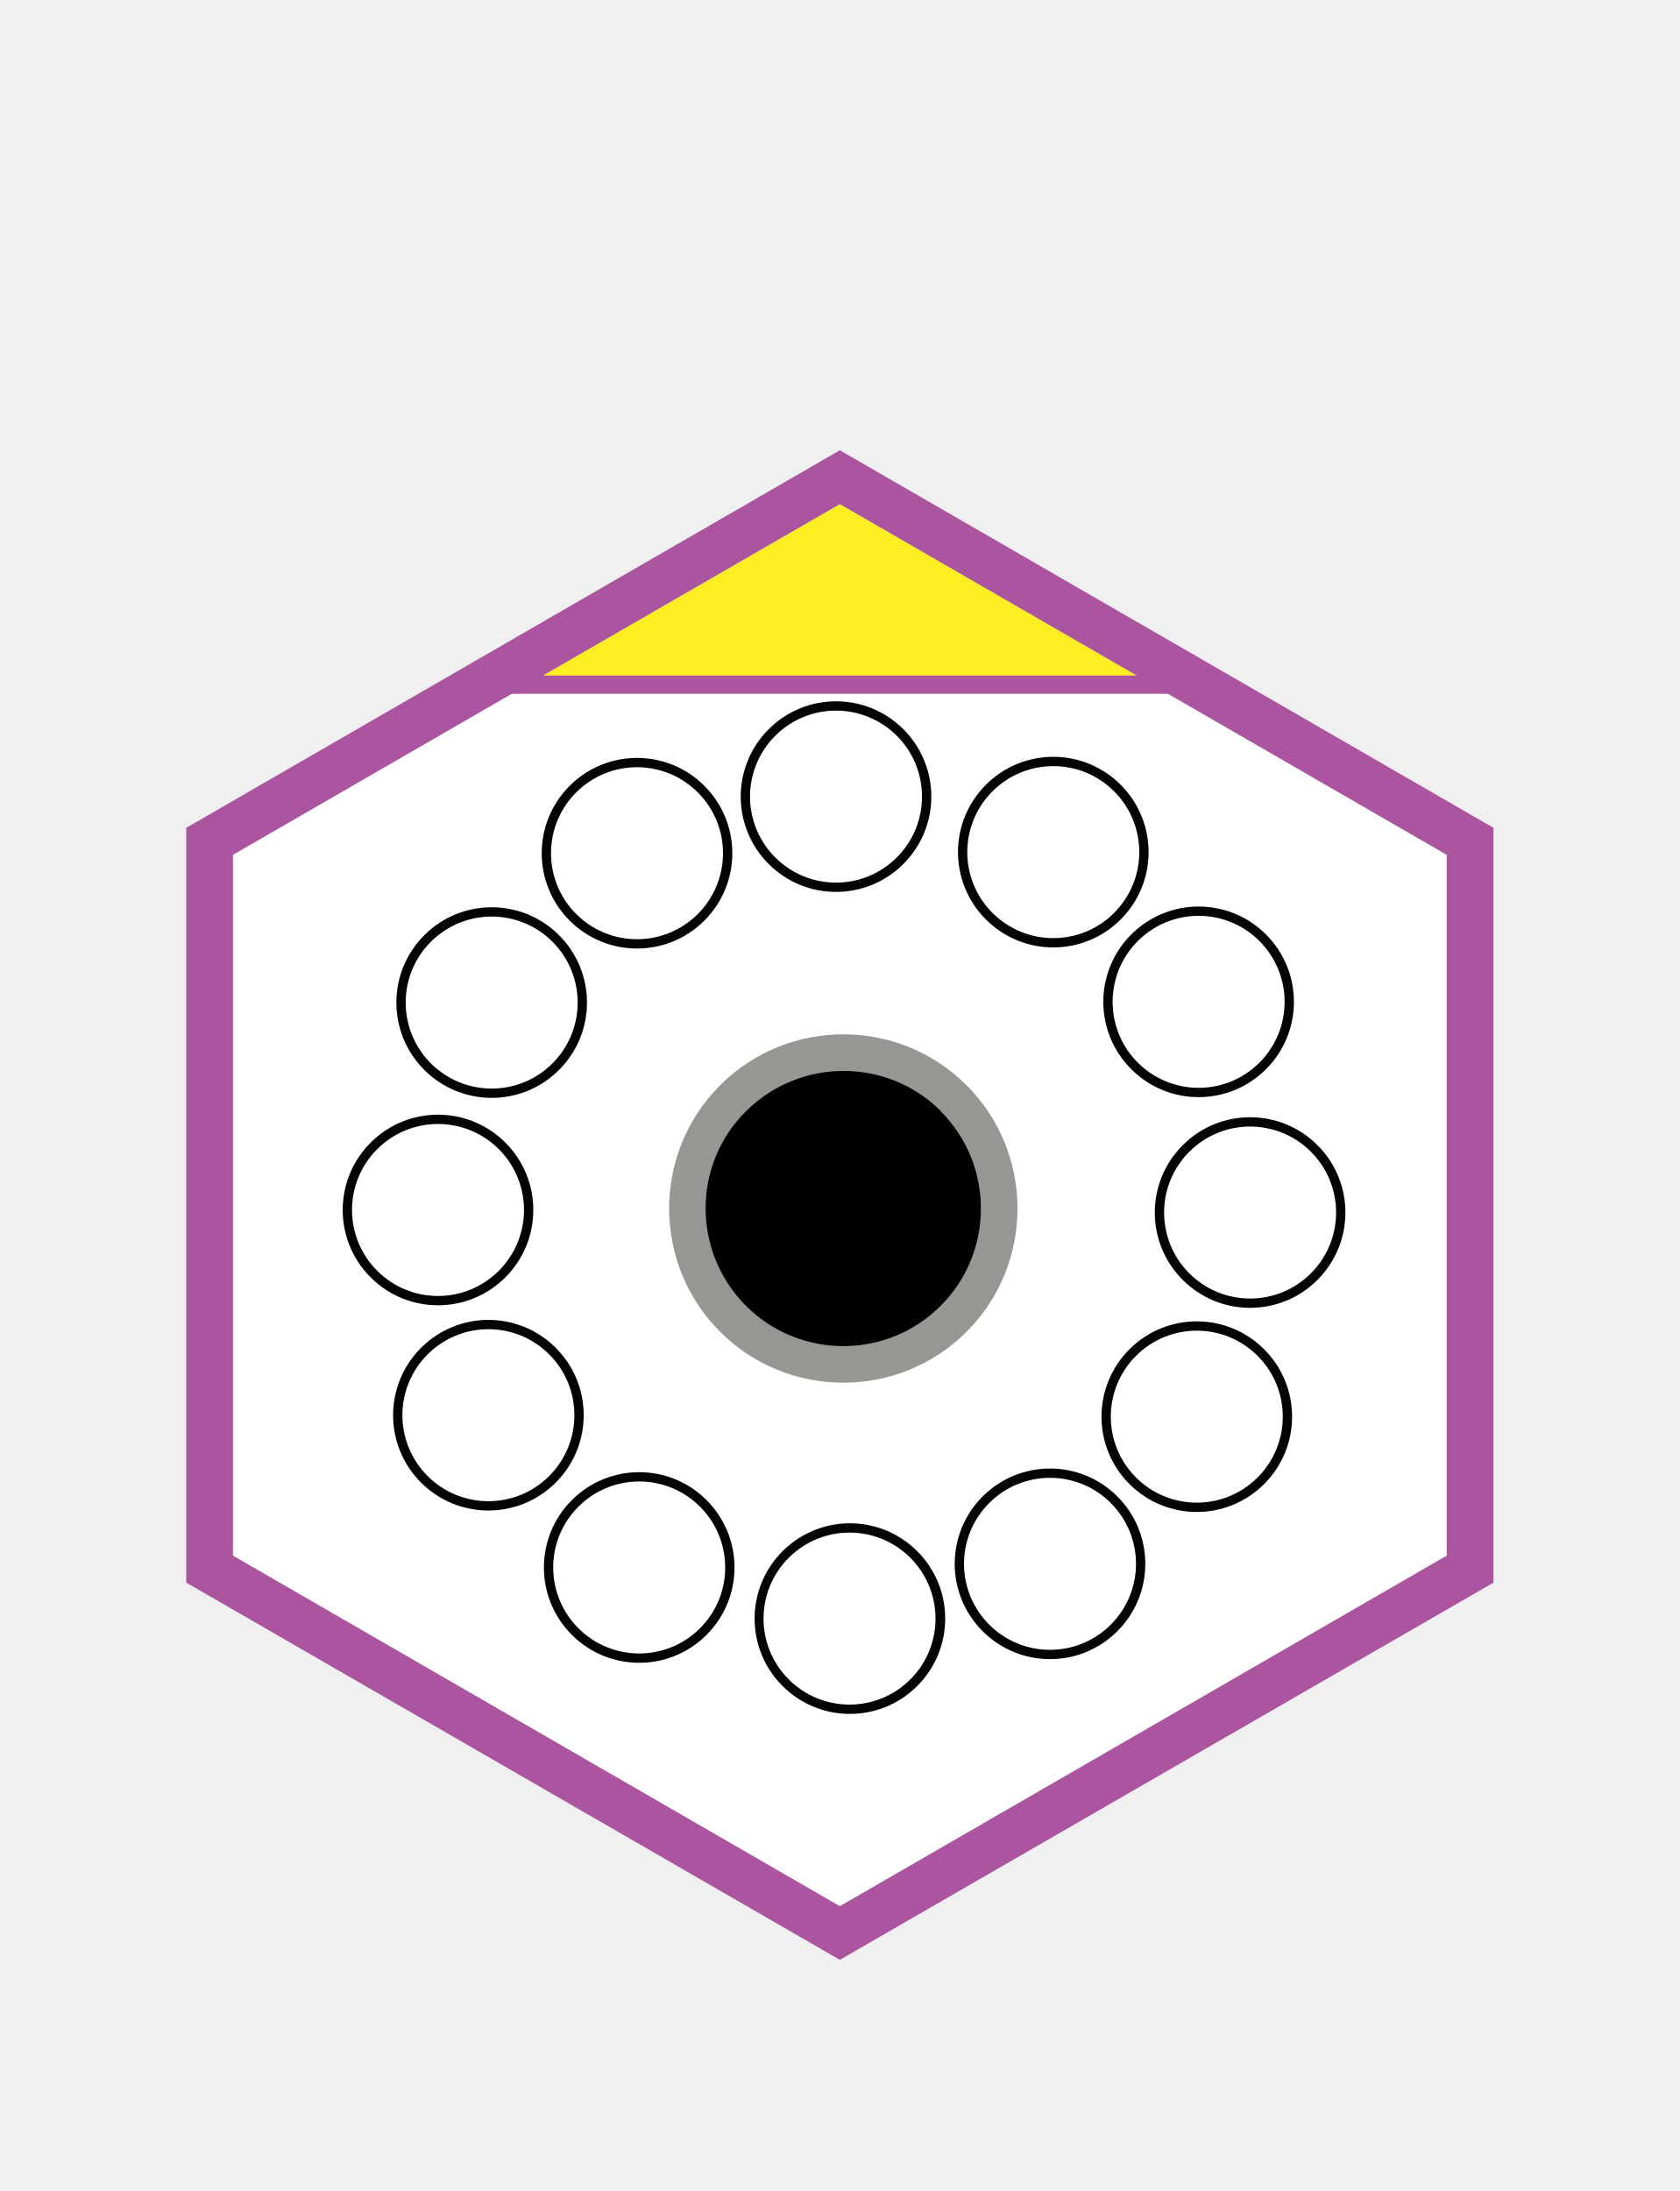
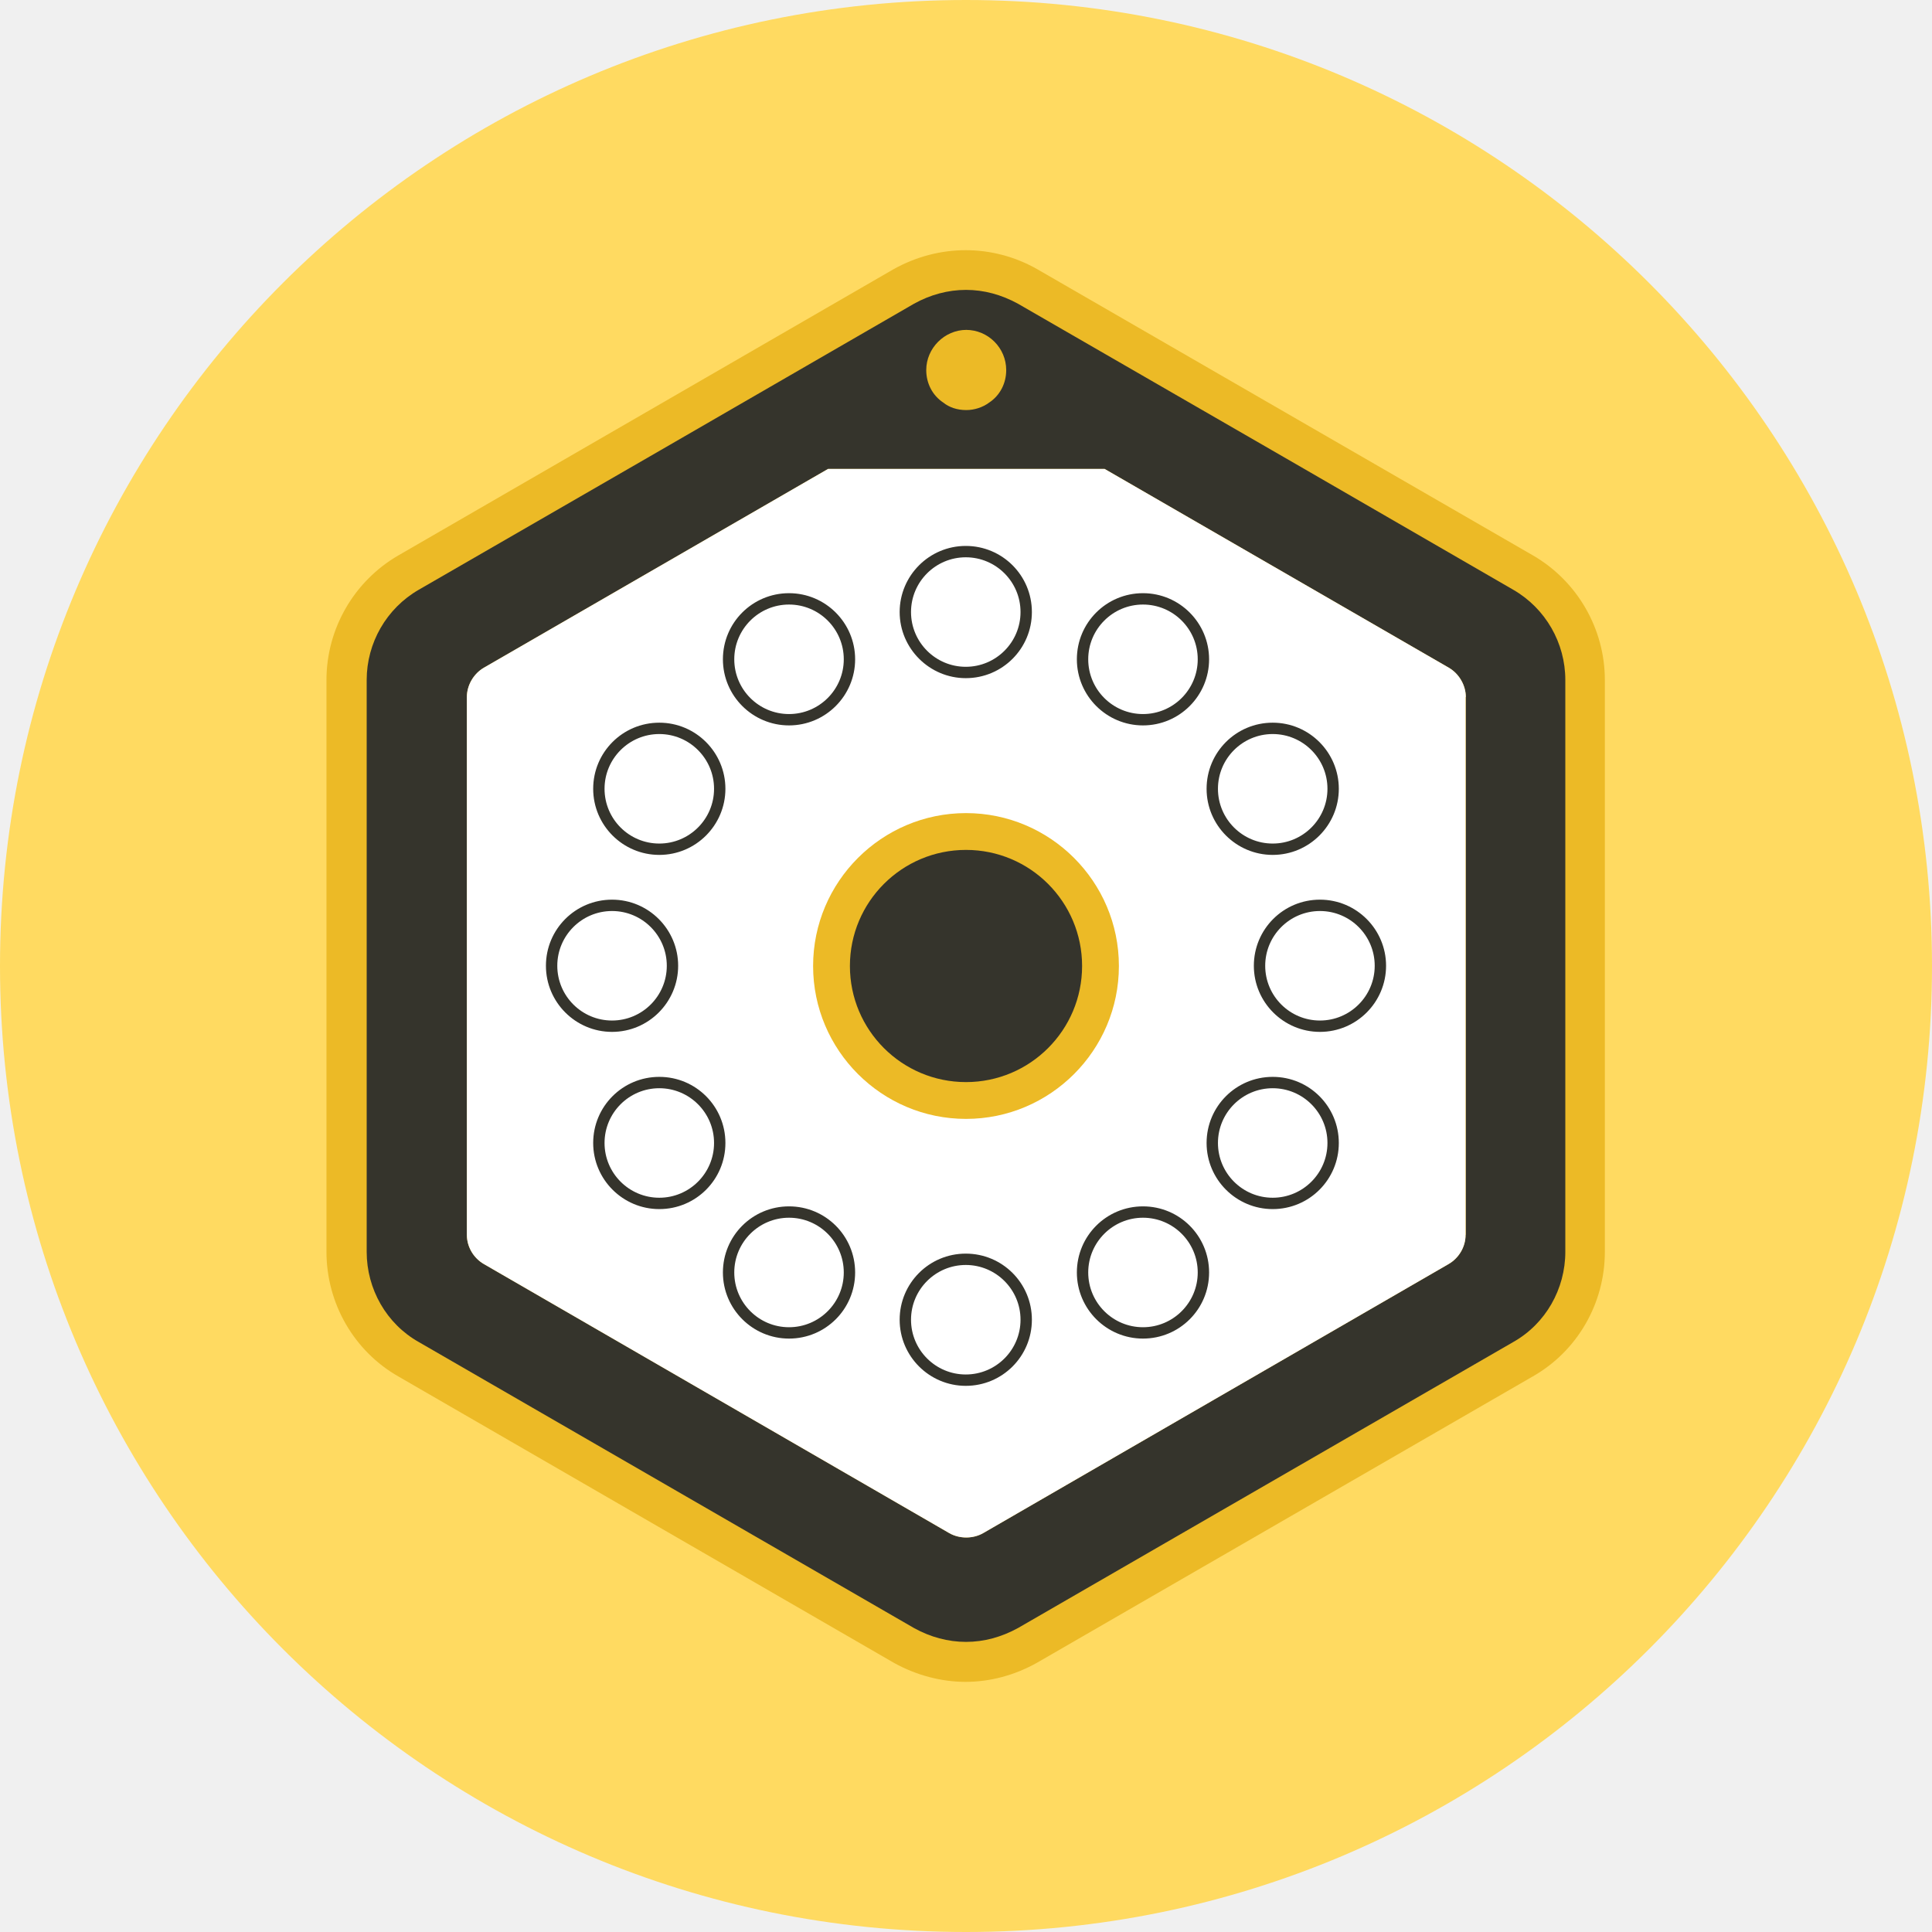
- <svg xmlns="http://www.w3.org/2000/svg" id="Layer_2" data-name="Layer 2" viewBox="15 0 46 60">
-   <defs>
-     <style>
-       .cls-1 {
-         fill: #040406;
-       }
- 
-       .cls-1, .cls-2, .cls-3, .cls-4, .cls-5, .cls-6 {
-         stroke-width: 0px;
-       }
- 
-       .cls-2 {
- 
-       }
- 
-       .cls-3 {
-         fill: #ab55a1;
-       }
- 
-       .cls-4 {
-         fill: #fff;
-       }
- 
-       .cls-5 {
-         fill: #969692;
-       }
- 
-       .cls-6 {
-         fill: #fcee21;
-       }
-     </style>
-   </defs>
-   <path class="cls-3" d="M22.1,42.18l15.9,9.18,15.9-9.18v-18.36l-15.9-9.18-15.9,9.18v18.36ZM38,49.56l-14.34-8.28v-16.56l14.34-8.28,14.34,8.28v16.56l-14.34,8.28ZM25.66,40.13l12.34,7.12,12.34-7.12v-14.25l-12.34-7.13-12.34,7.13v14.25Z" />
-   <polygon class="cls-3" points="55.9 22.67 55.9 43.34 38 53.67 20.1 43.34 20.1 22.67 38 12.33 55.9 22.67" />
-   <g>
-     <polygon class="cls-4" points="53.12 41.73 53.12 24.27 38 15.54 22.88 24.27 22.88 41.73 38 50.46 53.12 41.73" />
-     <polygon class="cls-4" points="54.62 23.41 54.62 42.6 38 52.2 21.38 42.6 21.38 23.41 38 13.81 54.62 23.41" />
-   </g>
-   <g>
-     <g>
-       <circle id="circle--1" class="cls-2" cx="38.1" cy="33.1" r="4.27" />
-       <path class="cls-5" d="M34.72,36.47c-1.86-1.86-1.86-4.89,0-6.75s4.89-1.86,6.75,0,1.86,4.89,0,6.75-4.89,1.86-6.75,0ZM40.77,30.43c-1.47-1.47-3.86-1.47-5.34,0s-1.47,3.86,0,5.33,3.86,1.47,5.33,0,1.47-3.86,0-5.33Z" />
+ <svg xmlns="http://www.w3.org/2000/svg" id="Layer_1" width="30mm" height="30mm" viewBox="0 0 85.04 85.04">
+   <circle cx="42.52" cy="42.52" r="42.52" style="fill:#ffda61;" />
+   <path d="M42.51,74.03c-1.08,0-2.17-.29-3.15-.83l-21.82-12.61c-1.95-1.11-3.17-3.21-3.17-5.49v-25.17c0-2.25,1.21-4.35,3.16-5.48l21.8-12.6c2.01-1.12,4.36-1.11,6.31-.01l21.84,12.61c1.95,1.13,3.16,3.23,3.16,5.48v25.17c0,2.28-1.22,4.38-3.18,5.49l-21.8,12.59c-.99.56-2.08.85-3.17.85ZM22.27,54.2l20.25,11.7,20.25-11.7v-23.37l-14.64-8.44h-11.22l-14.64,8.44v23.37ZM42.52,16.27h0s0,0,0,0Z" style="fill:#ecba26;" />
+   <path d="M66.61,25.96l-9.2-5.32-1.42-.82-11.18-6.45c-.73-.4-1.5-.61-2.29-.61s-1.57.21-2.29.61l-11.16,6.45-1.42.82-9.22,5.32c-1.42.82-2.29,2.34-2.29,3.97v25.17c0,1.64.87,3.17,2.29,3.97l21.8,12.59c.72.4,1.5.61,2.29.61s1.56-.21,2.29-.61l21.8-12.59c1.42-.8,2.29-2.33,2.29-3.97v-25.17c0-1.63-.87-3.15-2.29-3.97ZM42.52,14.52c.98,0,1.77.8,1.77,1.77,0,.59-.28,1.12-.75,1.43-.28.21-.65.33-1.01.33-.4,0-.75-.12-1.01-.33-.47-.31-.75-.84-.75-1.43,0-.96.8-1.77,1.77-1.77ZM64.51,54.35c0,.54-.3,1.03-.75,1.29l-20.48,11.84c-.45.26-1.05.26-1.5,0l-20.48-11.84c-.45-.26-.75-.75-.75-1.29v-23.67c0-.52.3-1.03.75-1.29l15.15-8.75h12.17l15.15,8.75c.45.26.75.77.75,1.29v23.67Z" style="fill:#35342c;" />
+   <path d="M64.51,30.68v23.67c0,.54-.3,1.03-.75,1.29l-20.48,11.84c-.45.26-1.05.26-1.5,0l-20.48-11.84c-.45-.26-.75-.75-.75-1.29v-23.67c0-.52.3-1.03.75-1.29l15.15-8.75h12.17l15.15,8.75c.45.26.75.77.75,1.29Z" style="fill:#fff;" />
+   <path d="M42.52,49.25c-3.71,0-6.73-3.02-6.73-6.73s3.02-6.73,6.73-6.73,6.73,3.02,6.73,6.73-3.02,6.73-6.73,6.73ZM42.52,39.03c-1.92,0-3.49,1.56-3.49,3.49s1.56,3.49,3.49,3.49,3.49-1.56,3.49-3.49-1.56-3.49-3.49-3.49Z" style="fill:#ecba26;" />
+   <circle cx="42.52" cy="42.52" r="5.11" style="fill:#35342c;" />
+   <g id="Layer_2-2">
+     <g id="_Radial_Repeat_">
+       <path d="M42.51,29.85c-1.6,0-2.91-1.31-2.91-2.91s1.3-2.91,2.91-2.91,2.91,1.3,2.91,2.91-1.3,2.91-2.91,2.91ZM42.51,24.53c-1.33,0-2.41,1.08-2.41,2.41s1.08,2.41,2.41,2.41,2.41-1.08,2.41-2.41-1.08-2.41-2.41-2.41Z" style="fill:#35342c;" />
    </g>
-     <g>
-       <circle id="circle--2" class="cls-2" cx="47.83" cy="27.44" r="2.48" fill="white" />
-       <path class="cls-1" d="M45.98,29.28c-1.02-1.02-1.02-2.67,0-3.69s2.67-1.02,3.69,0,1.02,2.67,0,3.69-2.67,1.02-3.69,0ZM49.49,25.77c-.92-.92-2.41-.92-3.33,0s-.92,2.41,0,3.33,2.41.92,3.33,0,.92-2.41,0-3.33Z" />
+     <g id="_Radial_Repeat_-2">
+       <path d="M50.31,31.93c-1.6,0-2.91-1.3-2.91-2.91s1.3-2.91,2.91-2.91,2.91,1.31,2.91,2.91-1.3,2.91-2.91,2.91ZM50.31,26.61c-1.33,0-2.41,1.08-2.41,2.41s1.08,2.41,2.41,2.41,2.41-1.08,2.41-2.41-1.08-2.41-2.41-2.41Z" style="fill:#35342c;" />
    </g>
-     <g>
-       <circle id="circle--3" class="cls-2" cx="28.37" cy="38.75" r="2.48" fill="white" />
-       <path class="cls-1" d="M26.53,40.6c-1.02-1.02-1.02-2.67,0-3.69s2.67-1.02,3.69,0,1.02,2.67,0,3.69-2.67,1.02-3.69,0ZM30.04,37.09c-.92-.92-2.41-.92-3.33,0s-.92,2.41,0,3.33,2.41.92,3.33,0,.92-2.41,0-3.33Z" />
+     <g id="_Radial_Repeat_-3">
+       <path d="M56.02,37.63c-1.6,0-2.91-1.3-2.91-2.91s1.3-2.91,2.91-2.91,2.91,1.31,2.91,2.91-1.3,2.91-2.91,2.91ZM56.02,32.31c-1.33,0-2.41,1.08-2.41,2.41s1.08,2.41,2.41,2.41,2.41-1.08,2.41-2.41-1.08-2.41-2.41-2.41Z" style="fill:#35342c;" />
    </g>
-     <g>
-       <circle id="circle--4" class="cls-2" cx="32.44" cy="23.37" r="2.48" fill="white" />
-       <path class="cls-1" d="M30.6,25.21c-1.02-1.02-1.02-2.67,0-3.69s2.67-1.02,3.69,0,1.02,2.67,0,3.69-2.67,1.02-3.69,0ZM34.11,21.7c-.92-.92-2.41-.92-3.33,0s-.92,2.41,0,3.33,2.41.92,3.33,0,.92-2.41,0-3.33Z" />
+     <g id="_Radial_Repeat_-4">
+       <path d="M58.1,45.42c-1.6,0-2.91-1.3-2.91-2.91s1.3-2.91,2.91-2.91,2.91,1.31,2.91,2.91-1.3,2.91-2.91,2.91ZM58.1,40.1c-1.33,0-2.41,1.08-2.41,2.41s1.08,2.41,2.41,2.41,2.41-1.08,2.41-2.41-1.08-2.41-2.41-2.41Z" style="fill:#35342c;" />
    </g>
-     <g>
-       <circle id="circle--5" class="cls-2" cx="43.75" cy="42.82" r="2.48" fill="white" />
-       <path class="cls-1" d="M41.91,44.67c-1.02-1.02-1.02-2.67,0-3.69s2.67-1.02,3.69,0,1.02,2.67,0,3.69-2.67,1.02-3.69,0ZM45.42,41.16c-.92-.92-2.41-.92-3.33,0s-.92,2.41,0,3.33,2.41.92,3.33,0,.92-2.41,0-3.33Z" />
+     <g id="_Radial_Repeat_-5">
+       <path d="M56.02,53.22c-1.6,0-2.91-1.3-2.91-2.91s1.3-2.91,2.91-2.91,2.91,1.3,2.91,2.91-1.3,2.91-2.91,2.91ZM56.02,47.9c-1.33,0-2.41,1.08-2.41,2.41s1.08,2.41,2.41,2.41,2.41-1.08,2.41-2.41-1.08-2.41-2.41-2.41Z" style="fill:#35342c;" />
    </g>
-     <g>
-       <circle id="circle--6" class="cls-2" cx="28.46" cy="27.46" r="2.48" fill="white" />
-       <path class="cls-1" d="M26.62,29.3c-1.02-1.02-1.02-2.67,0-3.69s2.67-1.02,3.69,0,1.02,2.67,0,3.69-2.67,1.02-3.69,0ZM30.13,25.79c-.92-.92-2.41-.92-3.33,0s-.92,2.41,0,3.33,2.41.92,3.33,0,.92-2.41,0-3.33Z" />
+     <g id="_Radial_Repeat_-6">
+       <path d="M50.31,58.92c-1.6,0-2.91-1.3-2.91-2.91s1.3-2.91,2.91-2.91,2.91,1.3,2.91,2.91-1.3,2.91-2.91,2.91ZM50.31,53.6c-1.33,0-2.41,1.08-2.41,2.41s1.08,2.41,2.41,2.41,2.41-1.08,2.41-2.41-1.08-2.41-2.41-2.41Z" style="fill:#35342c;" />
    </g>
-     <g>
-       <circle id="circle--7" class="cls-2" cx="26.99" cy="33.14" r="2.48" fill="white" />
-       <path class="cls-1" d="M25.15,34.98c-1.02-1.02-1.02-2.67,0-3.69s2.67-1.02,3.69,0,1.02,2.67,0,3.69-2.67,1.02-3.69,0ZM28.66,31.47c-.92-.92-2.41-.92-3.33,0s-.92,2.41,0,3.33,2.41.92,3.33,0,.92-2.41,0-3.33Z" />
+     <g id="_Radial_Repeat_-7">
+       <path d="M42.51,61c-1.6,0-2.91-1.3-2.91-2.91s1.3-2.91,2.91-2.91,2.91,1.3,2.91,2.91-1.3,2.91-2.91,2.91ZM42.51,55.68c-1.33,0-2.41,1.08-2.41,2.41s1.08,2.41,2.41,2.41,2.41-1.08,2.41-2.41-1.08-2.41-2.41-2.41Z" style="fill:#35342c;" />
    </g>
-     <g>
-       <circle id="circle--8" class="cls-2" cx="37.89" cy="21.81" r="2.48" fill="white" />
-       <path class="cls-1" d="M36.05,23.66c-1.02-1.02-1.02-2.67,0-3.69s2.67-1.02,3.69,0,1.02,2.67,0,3.69-2.67,1.02-3.69,0ZM39.56,20.15c-.92-.92-2.41-.92-3.33,0s-.92,2.41,0,3.33,2.41.92,3.33,0,.92-2.41,0-3.33Z" />
+     <g id="_Radial_Repeat_-8">
+       <path d="M34.73,58.92c-1.6,0-2.91-1.3-2.91-2.91s1.3-2.91,2.91-2.91,2.91,1.3,2.91,2.91-1.3,2.91-2.91,2.91ZM34.73,53.6c-1.33,0-2.41,1.08-2.41,2.41s1.08,2.41,2.41,2.41,2.41-1.08,2.41-2.41-1.08-2.41-2.41-2.41Z" style="fill:#35342c;" />
    </g>
-     <g>
-       <circle id="circle--13" class="cls-2" cx="43.85" cy="23.34" r="2.48" fill="white" />
-       <path class="cls-1" d="M42,25.18c-1.02-1.02-1.02-2.67,0-3.69s2.67-1.02,3.69,0,1.02,2.67,0,3.69-2.67,1.02-3.69,0ZM45.51,21.67c-.92-.92-2.41-.92-3.33,0s-.92,2.41,0,3.33,2.41.92,3.33,0,.92-2.41,0-3.33Z" />
+     <g id="_Radial_Repeat_-9">
+       <path d="M29.02,53.22c-1.6,0-2.91-1.3-2.91-2.91s1.3-2.91,2.91-2.91,2.91,1.3,2.91,2.91-1.3,2.91-2.91,2.91ZM29.02,47.9c-1.33,0-2.41,1.08-2.41,2.41s1.08,2.41,2.41,2.41,2.41-1.08,2.41-2.41-1.08-2.41-2.41-2.41Z" style="fill:#35342c;" />
    </g>
-     <g>
-       <circle id="circle--9" class="cls-2" cx="47.77" cy="38.8" r="2.48" fill="white" />
-       <path class="cls-1" d="M45.93,40.64c-1.02-1.02-1.02-2.67,0-3.69s2.67-1.02,3.69,0,1.02,2.67,0,3.69-2.67,1.02-3.69,0ZM49.44,37.13c-.92-.92-2.41-.92-3.33,0s-.92,2.41,0,3.33,2.41.92,3.33,0,.92-2.41,0-3.33Z" />
+     <g id="_Radial_Repeat_-10">
+       <path d="M26.94,45.42c-1.6,0-2.91-1.3-2.91-2.91s1.3-2.91,2.91-2.91,2.91,1.31,2.91,2.91-1.3,2.91-2.91,2.91ZM26.94,40.1c-1.33,0-2.41,1.08-2.41,2.41s1.08,2.41,2.41,2.41,2.41-1.08,2.41-2.41-1.08-2.41-2.41-2.41Z" style="fill:#35342c;" />
    </g>
-     <g>
-       <circle id="circle--10" class="cls-2" cx="49.23" cy="33.21" r="2.48" fill="white" />
-       <path class="cls-1" d="M47.39,35.05c-1.02-1.02-1.02-2.67,0-3.69s2.67-1.02,3.69,0,1.02,2.67,0,3.69-2.67,1.02-3.69,0ZM50.9,31.54c-.92-.92-2.41-.92-3.33,0s-.92,2.41,0,3.33,2.41.92,3.33,0,.92-2.41,0-3.33Z" />
+     <g id="_Radial_Repeat_-11">
+       <path d="M29.02,37.63c-1.6,0-2.91-1.3-2.91-2.91s1.3-2.91,2.91-2.91,2.91,1.31,2.91,2.91-1.3,2.91-2.91,2.91ZM29.02,32.31c-1.33,0-2.41,1.08-2.41,2.41s1.08,2.41,2.41,2.41,2.41-1.08,2.41-2.41-1.08-2.41-2.41-2.41Z" style="fill:#35342c;" />
    </g>
-     <g>
-       <circle id="circle--11" class="cls-2" cx="32.51" cy="42.93" r="2.48" fill="white" />
-       <path class="cls-1" d="M30.66,44.77c-1.02-1.02-1.02-2.67,0-3.69s2.67-1.02,3.69,0,1.02,2.67,0,3.69-2.67,1.02-3.69,0ZM34.17,41.26c-.92-.92-2.41-.92-3.33,0s-.92,2.41,0,3.33,2.41.92,3.33,0,.92-2.41,0-3.33Z" />
-     </g>
-     <g>
-       <circle id="circle--12" class="cls-2" cx="38.27" cy="44.32" r="2.48" fill="white" />
-       <path class="cls-1" d="M36.43,46.17c-1.02-1.02-1.02-2.67,0-3.69s2.67-1.02,3.69,0,1.02,2.67,0,3.69-2.67,1.02-3.69,0ZM39.93,42.66c-.92-.92-2.41-.92-3.33,0s-.92,2.41,0,3.33,2.41.92,3.33,0,.92-2.41,0-3.33Z" />
+     <g id="_Radial_Repeat_-12">
+       <path d="M34.73,31.93c-1.6,0-2.91-1.3-2.91-2.91s1.3-2.91,2.91-2.91,2.91,1.31,2.91,2.91-1.3,2.91-2.91,2.91ZM34.73,26.61c-1.33,0-2.41,1.08-2.41,2.41s1.08,2.41,2.41,2.41,2.41-1.08,2.41-2.41-1.08-2.41-2.41-2.41Z" style="fill:#35342c;" />
    </g>
  </g>
-   <polygon class="cls-6" points="29.44 18.75 46.56 18.75 38 13.81 29.44 18.75" />
-   <path class="cls-3" d="M47.53,19h-19.07c-.14,0-.25-.11-.25-.25s.11-.25.25-.25h19.07c.14,0,.25.11.25.25s-.11.25-.25.25Z" />
</svg>
